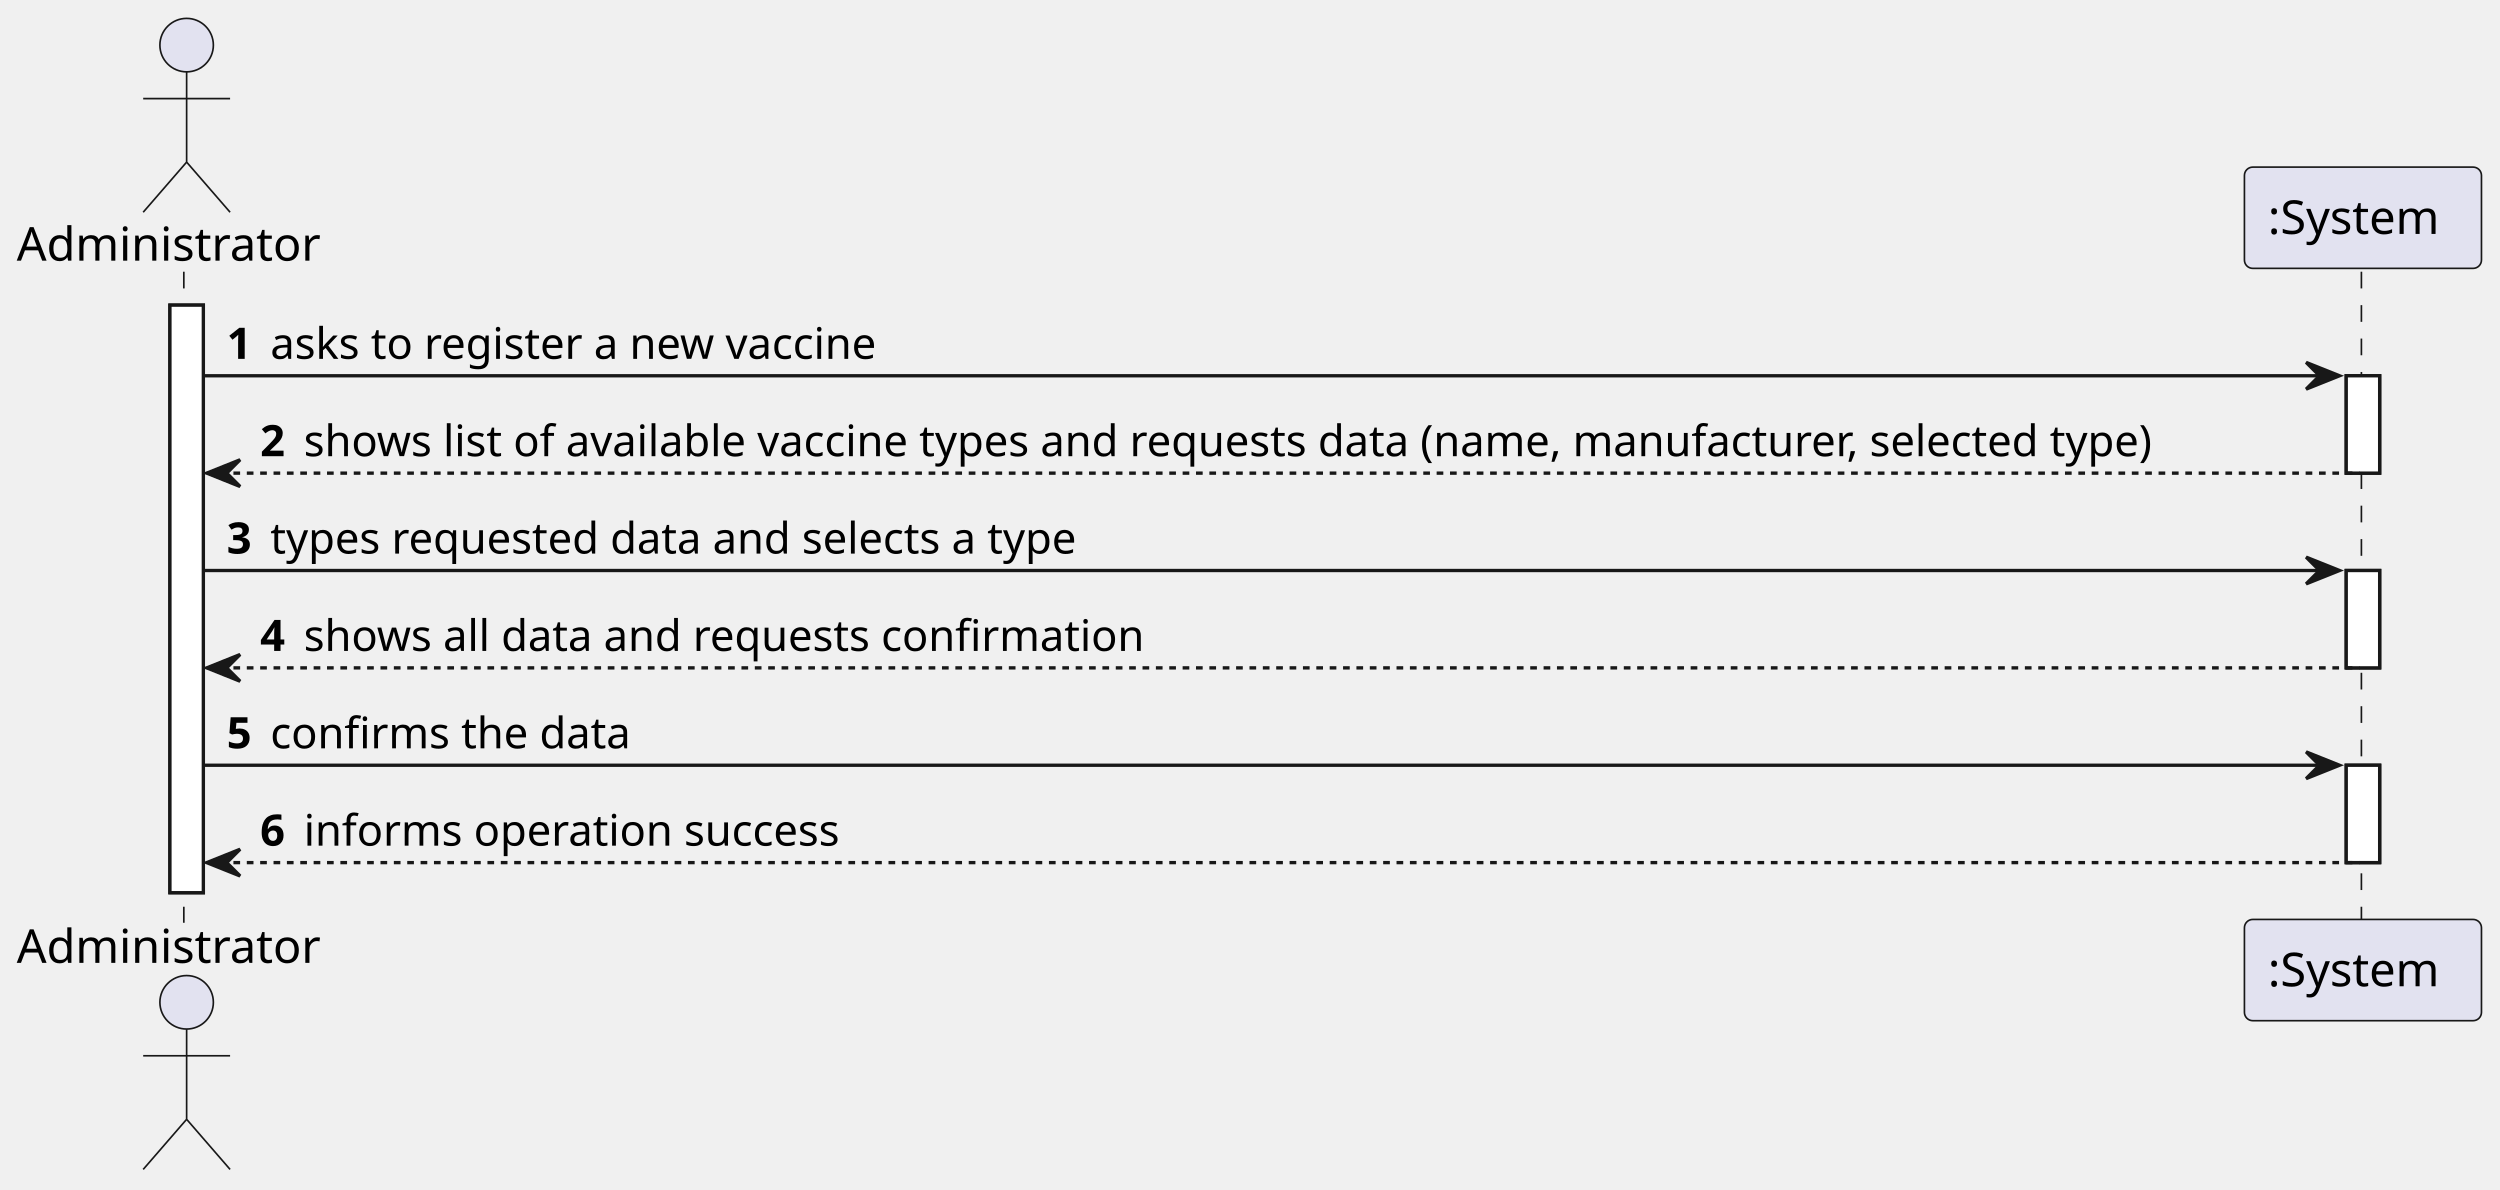
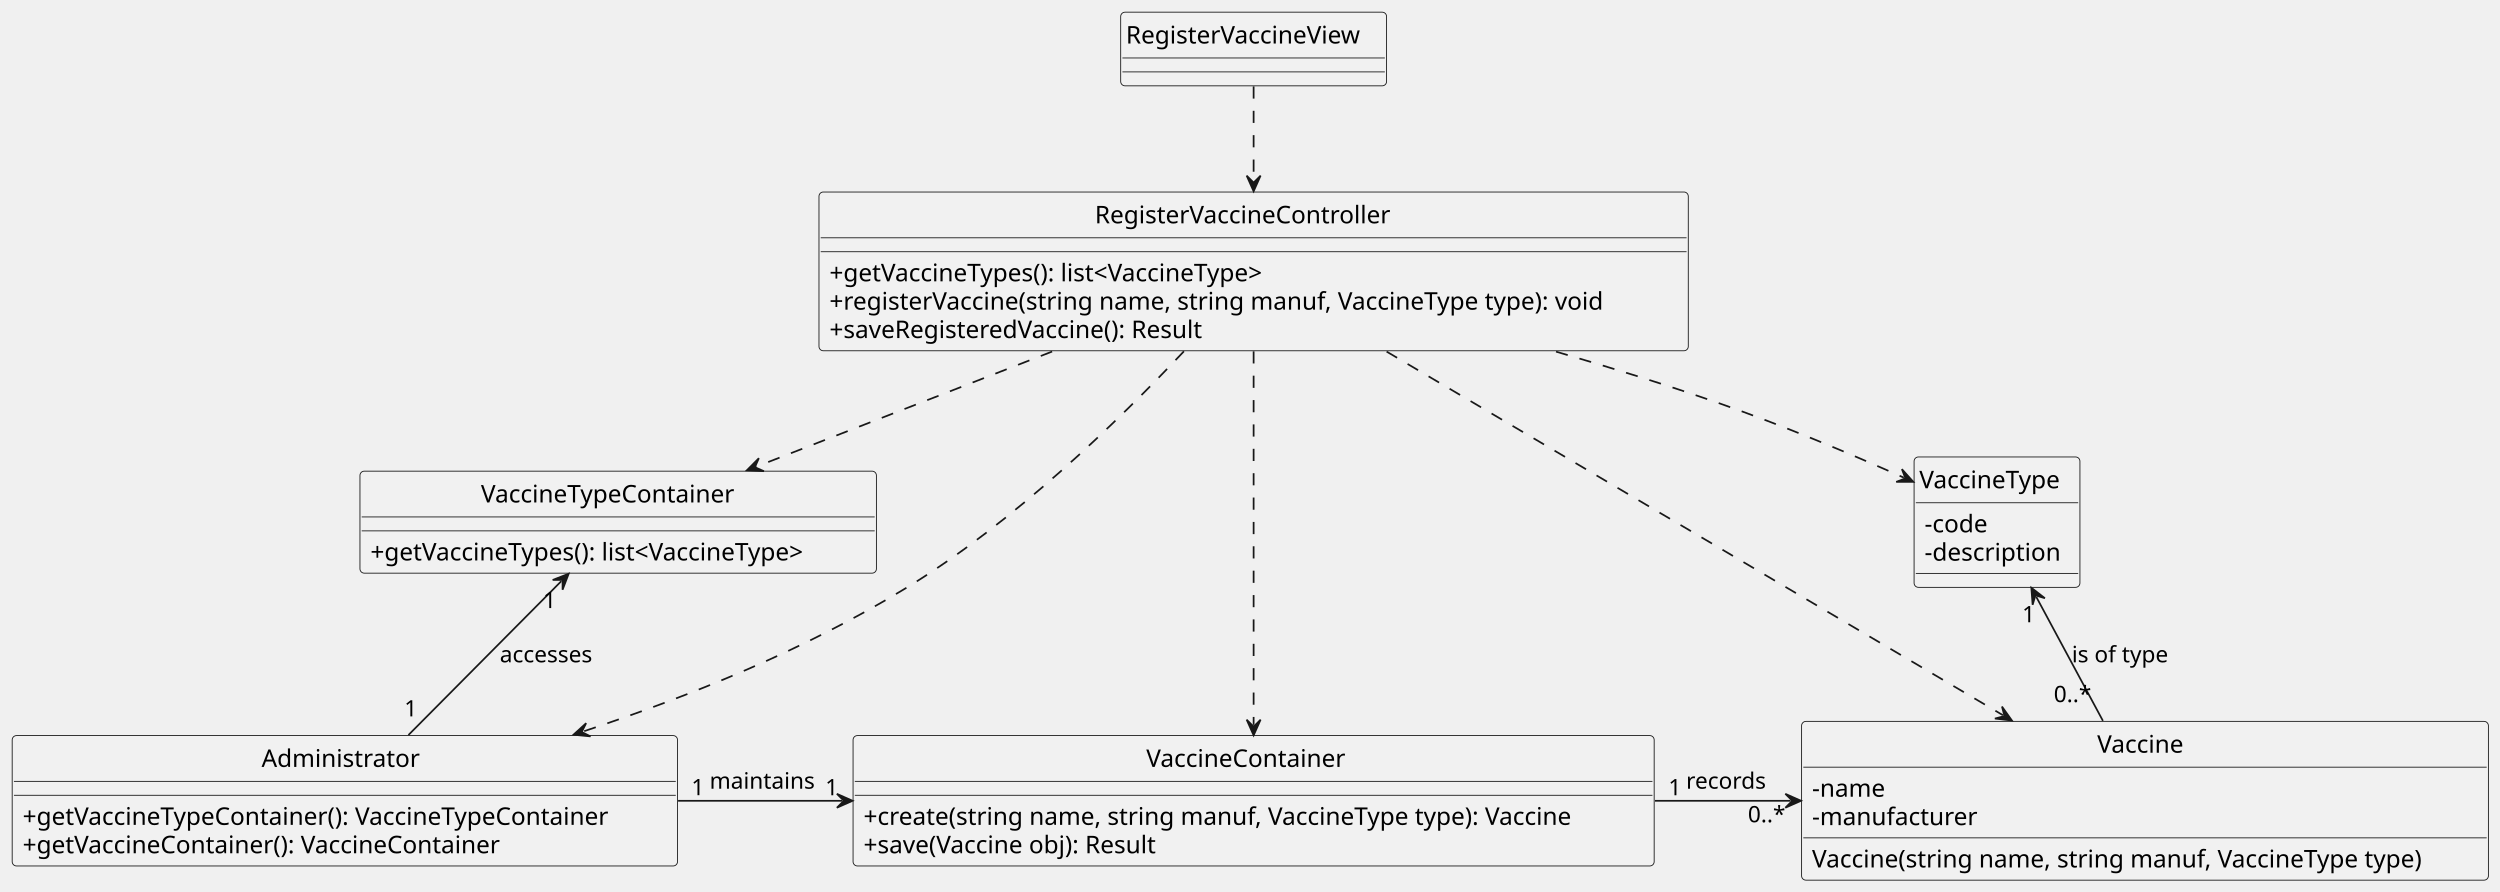
- <svg xmlns="http://www.w3.org/2000/svg" contentStyleType="text/css" data-diagram-type="SEQUENCE" height="356px" preserveAspectRatio="none" style="width:748px;height:356px;background:#FFFFFF;" version="1.1" viewBox="0 0 748 356" width="748px" zoomAndPan="magnify">
+ <svg xmlns="http://www.w3.org/2000/svg" contentStyleType="text/css" data-diagram-type="CLASS" height="512px" preserveAspectRatio="none" style="width:1436px;height:512px;background:#FFFFFF;" version="1.1" viewBox="0 0 1436 512" width="1436px" zoomAndPan="magnify">
  <defs />
  <g>
-     <g>
-       <rect fill="#FFFFFF" height="175.797" style="stroke:#181818;stroke-width:1;" width="10" x="50.841" y="91.297" />
+     <g class="entity" data-entity="RegisterVaccineView" data-source-line="6" data-uid="ent0002" id="entity_RegisterVaccineView">
+       <rect fill="#F1F1F1" height="42.297" rx="2.5" ry="2.5" style="stroke:#181818;stroke-width:0.5;" width="152.727" x="643.72" y="7" />
+       <text fill="#000000" font-family="sans-serif" font-size="14" lengthAdjust="spacing" textLength="146.727" x="646.72" y="24.995">RegisterVaccineView</text>
+       <line style="stroke:#181818;stroke-width:0.5;" x1="644.72" x2="795.447" y1="33.297" y2="33.297" />
+       <line style="stroke:#181818;stroke-width:0.5;" x1="644.72" x2="795.447" y1="41.297" y2="41.297" />
    </g>
-     <g>
-       <rect fill="#FFFFFF" height="29.133" style="stroke:#181818;stroke-width:1;" width="10" x="701.993" y="112.43" />
+     <g class="entity" data-entity="RegisterVaccineController" data-source-line="9" data-uid="ent0003" id="entity_RegisterVaccineController">
+       <rect fill="#F1F1F1" height="91.188" rx="2.5" ry="2.5" style="stroke:#181818;stroke-width:0.5;" width="499.334" x="470.42" y="110.29" />
+       <text fill="#000000" font-family="sans-serif" font-size="14" lengthAdjust="spacing" textLength="182.369" x="628.902" y="128.285">RegisterVaccineController</text>
+       <line style="stroke:#181818;stroke-width:0.5;" x1="471.42" x2="968.754" y1="136.587" y2="136.587" />
+       <line style="stroke:#181818;stroke-width:0.5;" x1="471.42" x2="968.754" y1="144.587" y2="144.587" />
+       <text fill="#000000" font-family="sans-serif" font-size="14" lengthAdjust="spacing" textLength="284.655" x="476.42" y="161.582">+getVaccineTypes(): list&lt;VaccineType&gt;</text>
+       <text fill="#000000" font-family="sans-serif" font-size="14" lengthAdjust="spacing" textLength="487.334" x="476.42" y="177.879">+registerVaccine(string name, string manuf, VaccineType type): void</text>
+       <text fill="#000000" font-family="sans-serif" font-size="14" lengthAdjust="spacing" textLength="239.176" x="476.42" y="194.176">+saveRegisteredVaccine(): Result</text>
    </g>
-     <g>
-       <rect fill="#FFFFFF" height="29.133" style="stroke:#181818;stroke-width:1;" width="10" x="701.993" y="170.695" />
+     <g class="entity" data-entity="Administrator" data-source-line="15" data-uid="ent0004" id="entity_Administrator">
+       <rect fill="#F1F1F1" height="74.891" rx="2.5" ry="2.5" style="stroke:#181818;stroke-width:0.5;" width="382.166" x="7" y="422.52" />
+       <text fill="#000000" font-family="sans-serif" font-size="14" lengthAdjust="spacing" textLength="95.683" x="150.242" y="440.515">Administrator</text>
+       <line style="stroke:#181818;stroke-width:0.5;" x1="8" x2="388.166" y1="448.817" y2="448.817" />
+       <line style="stroke:#181818;stroke-width:0.5;" x1="8" x2="388.166" y1="456.817" y2="456.817" />
+       <text fill="#000000" font-family="sans-serif" font-size="14" lengthAdjust="spacing" textLength="370.166" x="13" y="473.812">+getVaccineTypeContainer(): VaccineTypeContainer</text>
+       <text fill="#000000" font-family="sans-serif" font-size="14" lengthAdjust="spacing" textLength="301.492" x="13" y="490.109">+getVaccineContainer(): VaccineContainer</text>
    </g>
-     <g>
-       <rect fill="#FFFFFF" height="29.133" style="stroke:#181818;stroke-width:1;" width="10" x="701.993" y="228.961" />
+     <g class="entity" data-entity="VaccineTypeContainer" data-source-line="20" data-uid="ent0005" id="entity_VaccineTypeContainer">
+       <rect fill="#F1F1F1" height="58.594" rx="2.5" ry="2.5" style="stroke:#181818;stroke-width:0.5;" width="296.655" x="206.76" y="270.63" />
+       <text fill="#000000" font-family="sans-serif" font-size="14" lengthAdjust="spacing" textLength="157.678" x="276.249" y="288.625">VaccineTypeContainer</text>
+       <line style="stroke:#181818;stroke-width:0.5;" x1="207.76" x2="502.415" y1="296.927" y2="296.927" />
+       <line style="stroke:#181818;stroke-width:0.5;" x1="207.76" x2="502.415" y1="304.927" y2="304.927" />
+       <text fill="#000000" font-family="sans-serif" font-size="14" lengthAdjust="spacing" textLength="284.655" x="212.76" y="321.922">+getVaccineTypes(): list&lt;VaccineType&gt;</text>
    </g>
-     <g>
-       <rect fill="#000000" fill-opacity="0" height="194.797" width="8" x="51.841" y="81.297" />
-       <line style="stroke:#181818;stroke-width:0.5;stroke-dasharray:5,5;" x1="55" x2="55" y1="81.297" y2="276.094" />
+     <g class="entity" data-entity="VaccineType" data-source-line="24" data-uid="ent0006" id="entity_VaccineType">
+       <rect fill="#F1F1F1" height="74.891" rx="2.5" ry="2.5" style="stroke:#181818;stroke-width:0.5;" width="95.264" x="1099.45" y="262.48" />
+       <text fill="#000000" font-family="sans-serif" font-size="14" lengthAdjust="spacing" textLength="89.264" x="1102.45" y="280.475">VaccineType</text>
+       <line style="stroke:#181818;stroke-width:0.5;" x1="1100.45" x2="1193.714" y1="288.777" y2="288.777" />
+       <text fill="#000000" font-family="sans-serif" font-size="14" lengthAdjust="spacing" textLength="38.815" x="1105.45" y="305.772">-code</text>
+       <text fill="#000000" font-family="sans-serif" font-size="14" lengthAdjust="spacing" textLength="82.893" x="1105.45" y="322.069">-description</text>
+       <line style="stroke:#181818;stroke-width:0.5;" x1="1100.45" x2="1193.714" y1="329.371" y2="329.371" />
    </g>
-     <g>
-       <rect fill="#000000" fill-opacity="0" height="194.797" width="8" x="702.993" y="81.297" />
-       <line style="stroke:#181818;stroke-width:0.5;stroke-dasharray:5,5;" x1="706.532" x2="706.532" y1="81.297" y2="276.094" />
+     <g class="entity" data-entity="VaccineContainer" data-source-line="29" data-uid="ent0007" id="entity_VaccineContainer">
+       <rect fill="#F1F1F1" height="74.891" rx="2.5" ry="2.5" style="stroke:#181818;stroke-width:0.5;" width="460.157" x="490" y="422.52" />
+       <text fill="#000000" font-family="sans-serif" font-size="14" lengthAdjust="spacing" textLength="123.341" x="658.408" y="440.515">VaccineContainer</text>
+       <line style="stroke:#181818;stroke-width:0.5;" x1="491" x2="949.157" y1="448.817" y2="448.817" />
+       <line style="stroke:#181818;stroke-width:0.5;" x1="491" x2="949.157" y1="456.817" y2="456.817" />
+       <text fill="#000000" font-family="sans-serif" font-size="14" lengthAdjust="spacing" textLength="448.157" x="496" y="473.812">+create(string name, string manuf, VaccineType type): Vaccine</text>
+       <text fill="#000000" font-family="sans-serif" font-size="14" lengthAdjust="spacing" textLength="189.198" x="496" y="490.109">+save(Vaccine obj): Result</text>
    </g>
-     <g class="participant participant-head" data-participant="Admin">
-       <text fill="#000000" font-family="sans-serif" font-size="14" lengthAdjust="spacing" textLength="95.683" x="5" y="77.995">Administrator</text>
-       <ellipse cx="55.841" cy="13.5" fill="#E2E2F0" rx="8" ry="8" style="stroke:#181818;stroke-width:0.5;" />
-       <path d="M55.841,21.5 L55.841,48.5 M42.841,29.5 L68.841,29.5 M55.841,48.5 L42.841,63.5 M55.841,48.5 L68.841,63.5" fill="none" style="stroke:#181818;stroke-width:0.5;" />
+     <g class="entity" data-entity="Vaccine" data-source-line="34" data-uid="ent0008" id="entity_Vaccine">
+       <rect fill="#F1F1F1" height="91.188" rx="2.5" ry="2.5" style="stroke:#181818;stroke-width:0.5;" width="394.512" x="1034.83" y="414.37" />
+       <text fill="#000000" font-family="sans-serif" font-size="14" lengthAdjust="spacing" textLength="54.927" x="1204.622" y="432.365">Vaccine</text>
+       <line style="stroke:#181818;stroke-width:0.5;" x1="1035.83" x2="1428.342" y1="440.667" y2="440.667" />
+       <text fill="#000000" font-family="sans-serif" font-size="14" lengthAdjust="spacing" textLength="44.755" x="1040.83" y="457.662">-name</text>
+       <text fill="#000000" font-family="sans-serif" font-size="14" lengthAdjust="spacing" textLength="100.707" x="1040.83" y="473.959">-manufacturer</text>
+       <line style="stroke:#181818;stroke-width:0.5;" x1="1035.83" x2="1428.342" y1="481.261" y2="481.261" />
+       <text fill="#000000" font-family="sans-serif" font-size="14" lengthAdjust="spacing" textLength="382.512" x="1040.83" y="498.256">Vaccine(string name, string manuf, VaccineType type)</text>
    </g>
-     <g class="participant participant-tail" data-participant="Admin">
-       <text fill="#000000" font-family="sans-serif" font-size="14" lengthAdjust="spacing" textLength="95.683" x="5" y="288.089">Administrator</text>
-       <ellipse cx="55.841" cy="299.891" fill="#E2E2F0" rx="8" ry="8" style="stroke:#181818;stroke-width:0.5;" />
-       <path d="M55.841,307.891 L55.841,334.891 M42.841,315.891 L68.841,315.891 M55.841,334.891 L42.841,349.891 M55.841,334.891 L68.841,349.891" fill="none" style="stroke:#181818;stroke-width:0.5;" />
+     <g class="link" data-entity-1="Administrator" data-entity-2="VaccineContainer" data-source-line="40" data-uid="lnk9" id="link_Administrator_VaccineContainer">
+       <path codeLine="40" d="M389.49,459.97 C422.08,459.97 450.23,459.97 483.7,459.97" fill="none" id="Administrator-to-VaccineContainer" style="stroke:#181818;stroke-width:1;" />
+       <polygon fill="#181818" points="489.7,459.97,480.7,455.97,484.7,459.97,480.7,463.97,489.7,459.97" style="stroke:#181818;stroke-width:1;" />
+       <text fill="#000000" font-family="sans-serif" font-size="13" lengthAdjust="spacing" textLength="64.168" x="407.59" y="453.037">maintains</text>
+       <text fill="#000000" font-family="sans-serif" font-size="13" lengthAdjust="spacing" textLength="8.271" x="397.128" y="456.747">1</text>
+       <text fill="#000000" font-family="sans-serif" font-size="13" lengthAdjust="spacing" textLength="8.271" x="474.014" y="456.793">1</text>
    </g>
-     <g class="participant participant-head" data-participant="System">
-       <rect fill="#E2E2F0" height="30.297" rx="2.5" ry="2.5" style="stroke:#181818;stroke-width:0.5;" width="70.923" x="671.532" y="50" />
-       <text fill="#000000" font-family="sans-serif" font-size="14" lengthAdjust="spacing" textLength="56.923" x="678.532" y="69.995">:System</text>
+     <g class="link" data-entity-1="VaccineContainer" data-entity-2="Vaccine" data-source-line="41" data-uid="lnk10" id="link_VaccineContainer_Vaccine">
+       <path codeLine="41" d="M950.62,459.97 C978.62,459.97 1001.04,459.97 1028.5,459.97" fill="none" id="VaccineContainer-to-Vaccine" style="stroke:#181818;stroke-width:1;" />
+       <polygon fill="#181818" points="1034.5,459.97,1025.5,455.97,1029.5,459.97,1025.5,463.97,1034.5,459.97" style="stroke:#181818;stroke-width:1;" />
+       <text fill="#000000" font-family="sans-serif" font-size="13" lengthAdjust="spacing" textLength="48.813" x="968.49" y="453.037">records</text>
+       <text fill="#000000" font-family="sans-serif" font-size="13" lengthAdjust="spacing" textLength="8.271" x="958.32" y="456.793">1</text>
+       <text fill="#000000" font-family="sans-serif" font-size="13" lengthAdjust="spacing" textLength="23.036" x="1003.987" y="472.309">0..*</text>
    </g>
-     <g class="participant participant-tail" data-participant="System">
-       <rect fill="#E2E2F0" height="30.297" rx="2.5" ry="2.5" style="stroke:#181818;stroke-width:0.5;" width="70.923" x="671.532" y="275.094" />
-       <text fill="#000000" font-family="sans-serif" font-size="14" lengthAdjust="spacing" textLength="56.923" x="678.532" y="295.089">:System</text>
+     <g class="link" data-entity-1="VaccineTypeContainer" data-entity-2="Administrator" data-source-line="42" data-uid="lnk12" id="link_VaccineTypeContainer_Administrator">
+       <path codeLine="42" d="M322.421,333.807 C296.621,359.776 262.66,393.96 234.6,422.2" fill="none" id="VaccineTypeContainer-backto-Administrator" style="stroke:#181818;stroke-width:1;" />
+       <polygon fill="#181818" points="326.65,329.55,317.469,333.116,323.126,333.097,323.145,338.754,326.65,329.55" style="stroke:#181818;stroke-width:1;" />
+       <text fill="#000000" font-family="sans-serif" font-size="13" lengthAdjust="spacing" textLength="58.576" x="287.08" y="380.437">accesses</text>
+       <text fill="#000000" font-family="sans-serif" font-size="13" lengthAdjust="spacing" textLength="8.271" x="311.988" y="349.287">1</text>
+       <text fill="#000000" font-family="sans-serif" font-size="13" lengthAdjust="spacing" textLength="8.271" x="232.212" y="411.498">1</text>
    </g>
-     <g>
-       <rect fill="#FFFFFF" height="175.797" style="stroke:#181818;stroke-width:1;" width="10" x="50.841" y="91.297" />
+     <g class="link" data-entity-1="VaccineType" data-entity-2="Vaccine" data-source-line="44" data-uid="lnk14" id="link_VaccineType_Vaccine">
+       <path codeLine="44" d="M1169.642,342.865 C1181.902,365.664 1194.91,389.85 1207.92,414.05" fill="none" id="VaccineType-backto-Vaccine" style="stroke:#181818;stroke-width:1;" />
+       <polygon fill="#181818" points="1166.8,337.58,1167.539,347.401,1169.168,341.984,1174.585,343.612,1166.8,337.58" style="stroke:#181818;stroke-width:1;" />
+       <text fill="#000000" font-family="sans-serif" font-size="13" lengthAdjust="spacing" textLength="60.22" x="1190.08" y="380.437">is of type</text>
+       <text fill="#000000" font-family="sans-serif" font-size="13" lengthAdjust="spacing" textLength="8.271" x="1161.525" y="357.419">1</text>
+       <text fill="#000000" font-family="sans-serif" font-size="13" lengthAdjust="spacing" textLength="23.036" x="1179.684" y="403.281">0..*</text>
    </g>
-     <g>
-       <rect fill="#FFFFFF" height="29.133" style="stroke:#181818;stroke-width:1;" width="10" x="701.993" y="112.43" />
+     <g class="link" data-entity-1="RegisterVaccineView" data-entity-2="RegisterVaccineController" data-source-line="46" data-uid="lnk15" id="link_RegisterVaccineView_RegisterVaccineController">
+       <path codeLine="46" d="M720.08,49.63 C720.08,65.91 720.08,83.3 720.08,103.89" fill="none" id="RegisterVaccineView-to-RegisterVaccineController" style="stroke:#181818;stroke-width:1;stroke-dasharray:7,7;" />
+       <polygon fill="#181818" points="720.08,109.89,724.08,100.89,720.08,104.89,716.08,100.89,720.08,109.89" style="stroke:#181818;stroke-width:1;" />
    </g>
-     <g>
-       <rect fill="#FFFFFF" height="29.133" style="stroke:#181818;stroke-width:1;" width="10" x="701.993" y="170.695" />
+     <g class="link" data-entity-1="RegisterVaccineController" data-entity-2="Administrator" data-source-line="47" data-uid="lnk16" id="link_RegisterVaccineController_Administrator">
+       <path codeLine="47" d="M680.04,201.79 C642.33,241.85 582.58,299.81 521.08,337.37 C461.9,373.53 395.894,399.95 335.094,420.13" fill="none" id="RegisterVaccineController-to-Administrator" style="stroke:#181818;stroke-width:1;stroke-dasharray:7,7;" />
+       <polygon fill="#181818" points="329.4,422.02,339.202,422.981,334.145,420.445,336.682,415.389,329.4,422.02" style="stroke:#181818;stroke-width:1;" />
    </g>
-     <g>
-       <rect fill="#FFFFFF" height="29.133" style="stroke:#181818;stroke-width:1;" width="10" x="701.993" y="228.961" />
+     <g class="link" data-entity-1="RegisterVaccineController" data-entity-2="VaccineContainer" data-source-line="48" data-uid="lnk17" id="link_RegisterVaccineController_VaccineContainer">
+       <path codeLine="48" d="M720.08,201.79 C720.08,261.78 720.08,360.94 720.08,416.38" fill="none" id="RegisterVaccineController-to-VaccineContainer" style="stroke:#181818;stroke-width:1;stroke-dasharray:7,7;" />
+       <polygon fill="#181818" points="720.08,422.38,724.08,413.38,720.08,417.38,716.08,413.38,720.08,422.38" style="stroke:#181818;stroke-width:1;" />
    </g>
-     <g class="message" data-participant-1="Admin" data-participant-2="System">
-       <polygon fill="#181818" points="689.993,108.43,699.993,112.43,689.993,116.43,693.993,112.43" style="stroke:#181818;stroke-width:1;" />
-       <line style="stroke:#181818;stroke-width:1;" x1="60.841" x2="695.993" y1="112.43" y2="112.43" />
-       <text fill="#000000" font-family="sans-serif" font-size="13" font-weight="bold" lengthAdjust="spacing" textLength="9.045" x="67.841" y="107.364">1</text>
-       <text fill="#000000" font-family="sans-serif" font-size="13" lengthAdjust="spacing" textLength="197.812" x="80.887" y="107.364">asks to register a new vaccine</text>
+     <g class="link" data-entity-1="RegisterVaccineController" data-entity-2="Vaccine" data-source-line="49" data-uid="lnk18" id="link_RegisterVaccineController_Vaccine">
+       <path codeLine="49" d="M796.46,201.95 C893.19,259.02 1053.732,353.741 1150.492,410.821" fill="none" id="RegisterVaccineController-to-Vaccine" style="stroke:#181818;stroke-width:1;stroke-dasharray:7,7;" />
+       <polygon fill="#181818" points="1155.66,413.87,1149.941,405.852,1151.353,411.329,1145.876,412.742,1155.66,413.87" style="stroke:#181818;stroke-width:1;" />
    </g>
-     <g class="message" data-participant-1="System" data-participant-2="Admin">
-       <polygon fill="#181818" points="71.841,137.562,61.841,141.562,71.841,145.562,67.841,141.562" style="stroke:#181818;stroke-width:1;" />
-       <line style="stroke:#181818;stroke-width:1;stroke-dasharray:2,2;" x1="65.841" x2="705.993" y1="141.562" y2="141.562" />
-       <text fill="#000000" font-family="sans-serif" font-size="13" font-weight="bold" lengthAdjust="spacing" textLength="9.045" x="77.841" y="136.497">2</text>
-       <text fill="#000000" font-family="sans-serif" font-size="13" lengthAdjust="spacing" textLength="604.106" x="90.887" y="136.497">shows list of available vaccine types and requests data (name, manufacturer, selected type)</text>
+     <g class="link" data-entity-1="RegisterVaccineController" data-entity-2="VaccineTypeContainer" data-source-line="50" data-uid="lnk19" id="link_RegisterVaccineController_VaccineTypeContainer">
+       <path codeLine="50" d="M604.34,201.93 C546.92,224.27 484.872,248.425 434.542,268.005" fill="none" id="RegisterVaccineController-to-VaccineTypeContainer" style="stroke:#181818;stroke-width:1;stroke-dasharray:7,7;" />
+       <polygon fill="#181818" points="428.95,270.18,438.788,270.645,433.61,268.367,435.887,263.189,428.95,270.18" style="stroke:#181818;stroke-width:1;" />
    </g>
-     <g class="message" data-participant-1="Admin" data-participant-2="System">
-       <polygon fill="#181818" points="689.993,166.695,699.993,170.695,689.993,174.695,693.993,170.695" style="stroke:#181818;stroke-width:1;" />
-       <line style="stroke:#181818;stroke-width:1;" x1="60.841" x2="695.993" y1="170.695" y2="170.695" />
-       <text fill="#000000" font-family="sans-serif" font-size="13" font-weight="bold" lengthAdjust="spacing" textLength="9.045" x="67.841" y="165.629">3</text>
-       <text fill="#000000" font-family="sans-serif" font-size="13" lengthAdjust="spacing" textLength="262.704" x="80.887" y="165.629">types requested data and selects a type</text>
-     </g>
-     <g class="message" data-participant-1="System" data-participant-2="Admin">
-       <polygon fill="#181818" points="71.841,195.828,61.841,199.828,71.841,203.828,67.841,199.828" style="stroke:#181818;stroke-width:1;" />
-       <line style="stroke:#181818;stroke-width:1;stroke-dasharray:2,2;" x1="65.841" x2="705.993" y1="199.828" y2="199.828" />
-       <text fill="#000000" font-family="sans-serif" font-size="13" font-weight="bold" lengthAdjust="spacing" textLength="9.045" x="77.841" y="194.762">4</text>
-       <text fill="#000000" font-family="sans-serif" font-size="13" lengthAdjust="spacing" textLength="268.842" x="90.887" y="194.762">shows all data and requests confirmation</text>
-     </g>
-     <g class="message" data-participant-1="Admin" data-participant-2="System">
-       <polygon fill="#181818" points="689.993,224.961,699.993,228.961,689.993,232.961,693.993,228.961" style="stroke:#181818;stroke-width:1;" />
-       <line style="stroke:#181818;stroke-width:1;" x1="60.841" x2="695.993" y1="228.961" y2="228.961" />
-       <text fill="#000000" font-family="sans-serif" font-size="13" font-weight="bold" lengthAdjust="spacing" textLength="9.045" x="67.841" y="223.895">5</text>
-       <text fill="#000000" font-family="sans-serif" font-size="13" lengthAdjust="spacing" textLength="115.191" x="80.887" y="223.895">confirms the data</text>
-     </g>
-     <g class="message" data-participant-1="System" data-participant-2="Admin">
-       <polygon fill="#181818" points="71.841,254.094,61.841,258.094,71.841,262.094,67.841,258.094" style="stroke:#181818;stroke-width:1;" />
-       <line style="stroke:#181818;stroke-width:1;stroke-dasharray:2,2;" x1="65.841" x2="705.993" y1="258.094" y2="258.094" />
-       <text fill="#000000" font-family="sans-serif" font-size="13" font-weight="bold" lengthAdjust="spacing" textLength="9.045" x="77.841" y="253.028">6</text>
-       <text fill="#000000" font-family="sans-serif" font-size="13" lengthAdjust="spacing" textLength="170.695" x="90.887" y="253.028">informs operation success</text>
+     <g class="link" data-entity-1="RegisterVaccineController" data-entity-2="VaccineType" data-source-line="51" data-uid="lnk20" id="link_RegisterVaccineController_VaccineType">
+       <path codeLine="51" d="M893.79,201.98 C925.06,211.07 957.2,221.06 987.08,231.48 C1025.36,244.84 1062.11,260.337 1093.56,274.357" fill="none" id="RegisterVaccineController-to-VaccineType" style="stroke:#181818;stroke-width:1;stroke-dasharray:7,7;" />
+       <polygon fill="#181818" points="1099.04,276.8,1092.448,269.482,1094.473,274.764,1089.191,276.789,1099.04,276.8" style="stroke:#181818;stroke-width:1;" />
    </g>
  </g>
</svg>
